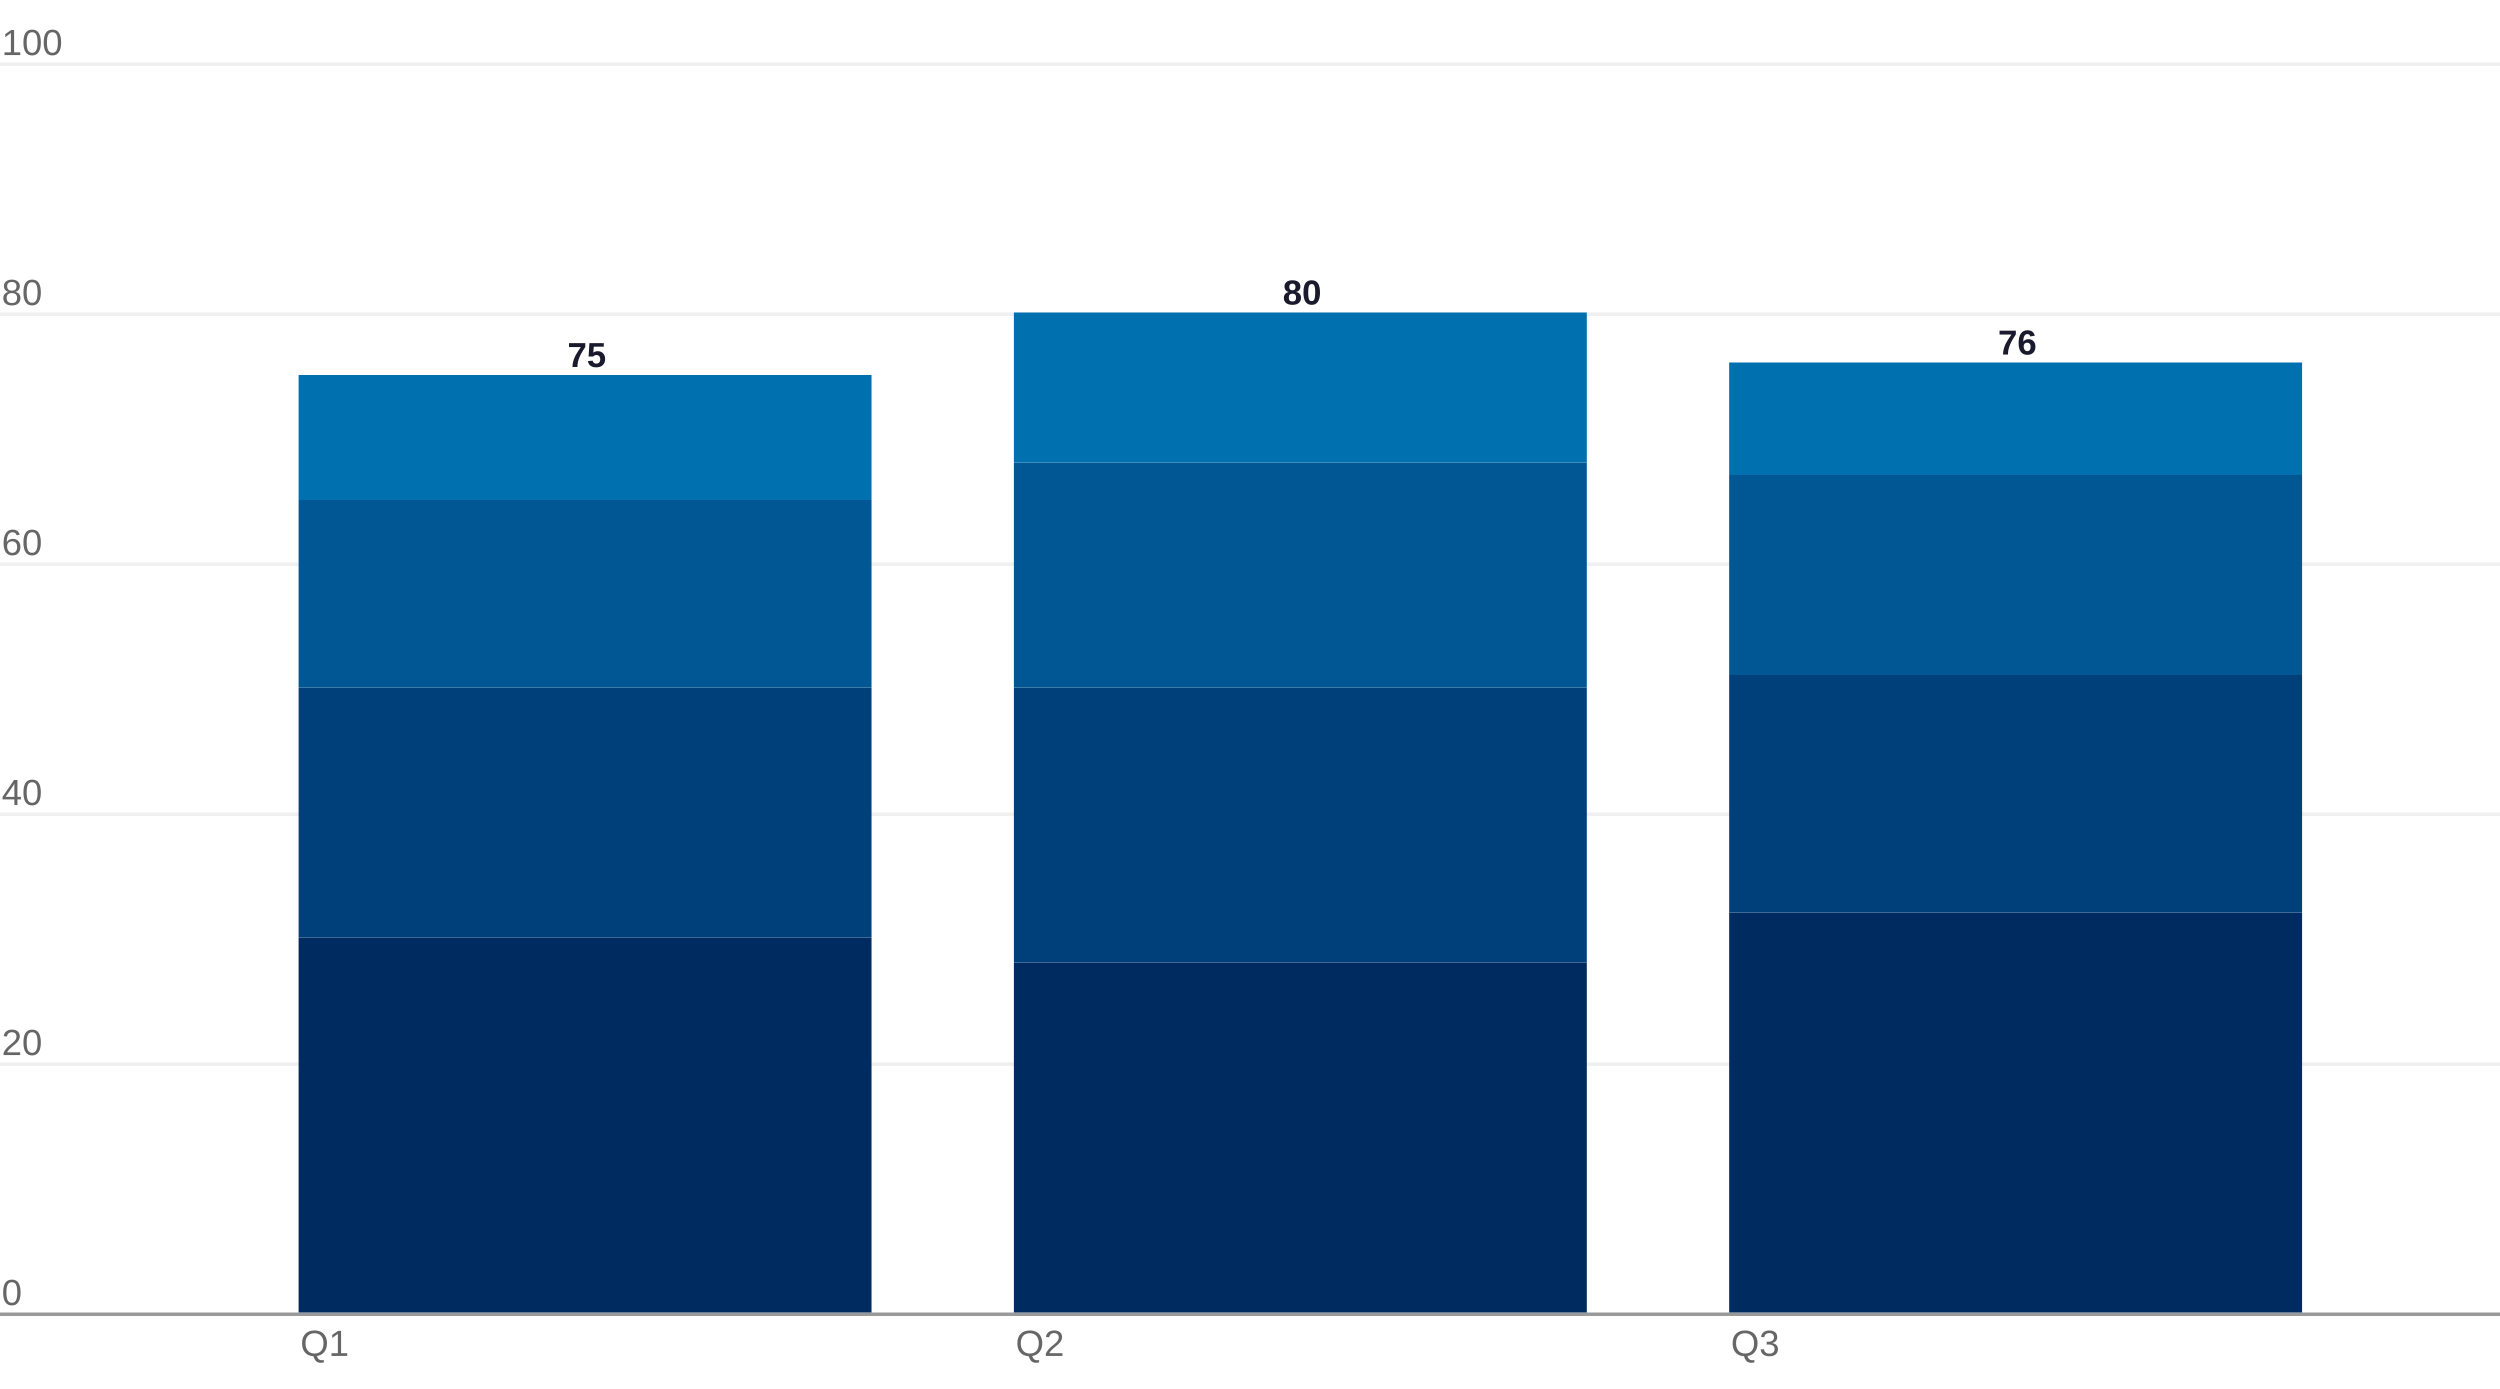
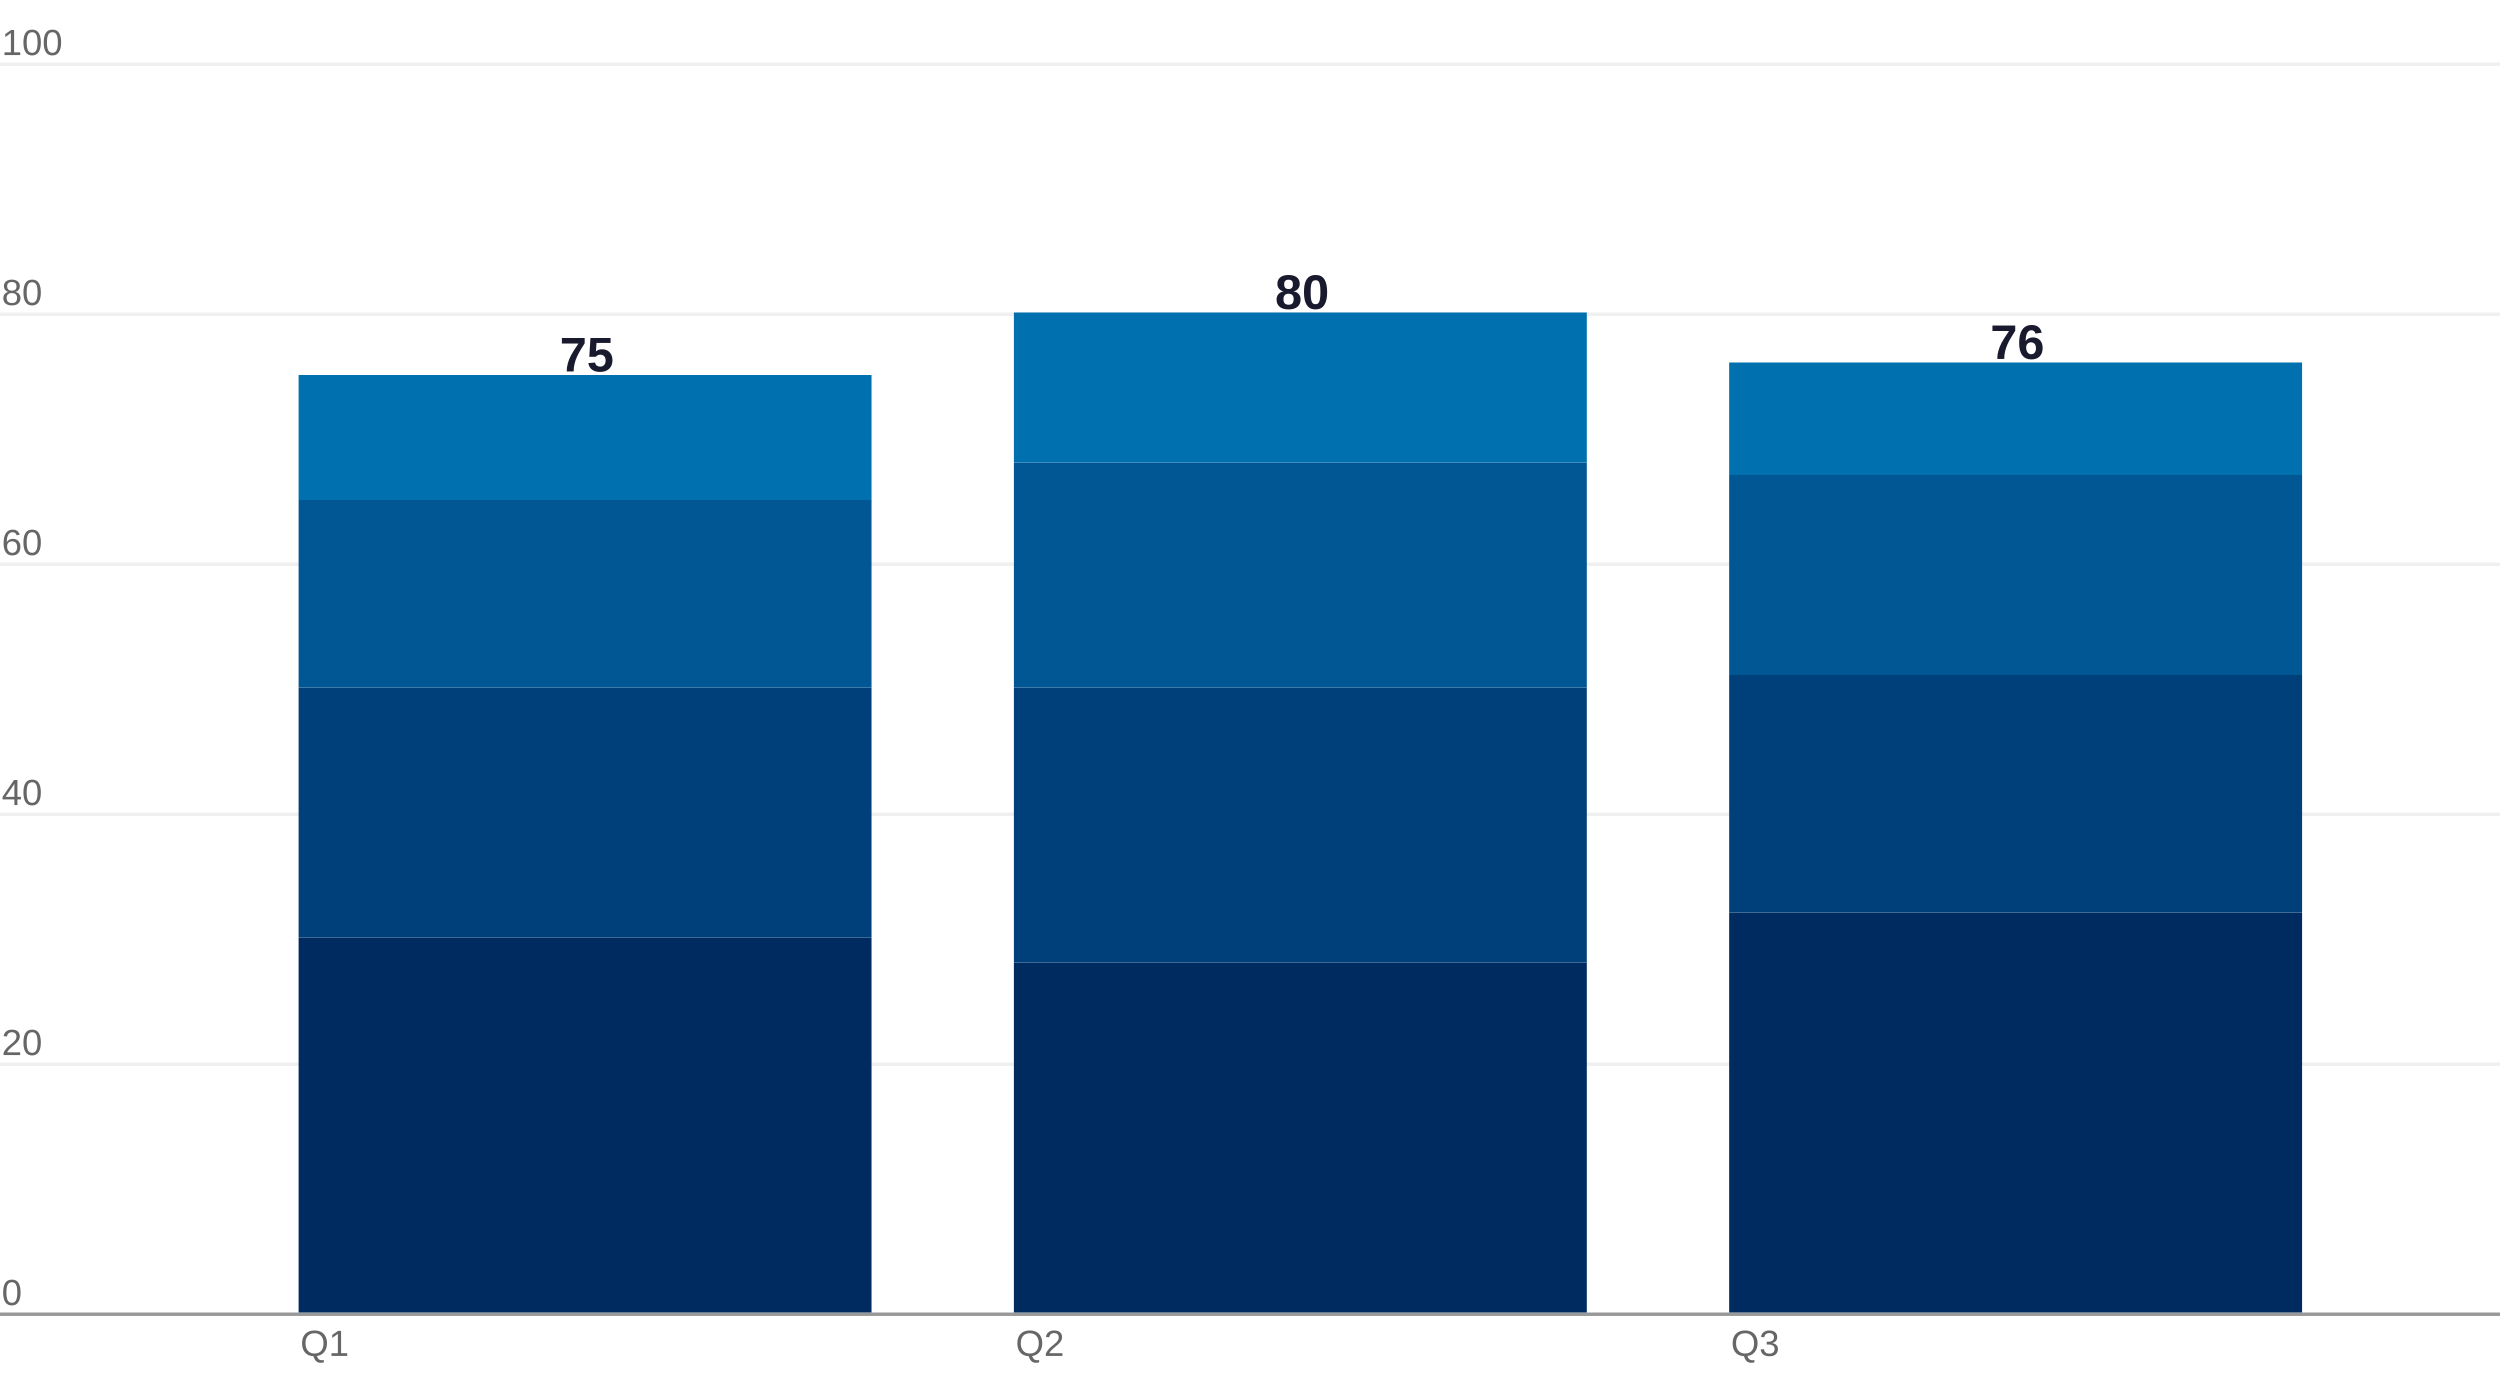
<svg class="tblchart" fill="currentColor" font-family="system-ui, sans-serif" font-size="10" text-anchor="middle" width="720" height="400" viewBox="0 0 720 400" style="background: transparent; color: rgb(74, 74, 74); font-family: Figtree, &quot;Source Sans 3&quot;, system-ui, -apple-system, &quot;Segoe UI&quot;, Arial, sans-serif; font-size: 10.5px; overflow: visible;" data-margin-left="44" data-margin-right="16" data-margin-top="18" data-margin-bottom="22">
  <style>:where(.tblchart) {
  --plot-background: white;
  display: block;
  height: auto;
  height: intrinsic;
  max-width: 100%;
}
:where(.tblchart text),
:where(.tblchart tspan) {
  white-space: pre;
}</style>
  <g aria-label="rule" stroke="#F0F0F0" transform="translate(0,0.5)">
    <line x1="0" x2="720" y1="306" y2="306" />
    <line x1="0" x2="720" y1="234" y2="234" />
    <line x1="0" x2="720" y1="162" y2="162" />
    <line x1="0" x2="720" y1="90" y2="90" />
    <line x1="0" x2="720" y1="18" y2="18" />
  </g>
  <g aria-label="text" class="tbl-y-tick-label" fill="#666666" text-anchor="start" font-size="10.5" font-weight="500" transform="translate(-43.5,-5.5)">
    <text y="0.32em" transform="translate(44,378)">0</text>
    <text y="0.32em" transform="translate(44,306)">20</text>
    <text y="0.32em" transform="translate(44,234)">40</text>
    <text y="0.32em" transform="translate(44,162)">60</text>
    <text y="0.32em" transform="translate(44,90)">80</text>
    <text y="0.32em" transform="translate(44,18)">100</text>
  </g>
  <g aria-label="text" fill="#666666" text-anchor="start" font-size="10.5" font-weight="500" transform="translate(0.5,12.5)">
    <text transform="translate(86,378)">Q1</text>
    <text transform="translate(292,378)">Q2</text>
    <text transform="translate(498,378)">Q3</text>
  </g>
  <g aria-label="rule" stroke="#999999" transform="translate(0,0.5)">
    <line x1="0" x2="720" y1="378" y2="378" />
  </g>
  <g aria-label="bar">
    <rect x="86" width="165" y="270" height="108" fill="#002B61" data-series="Tier A" />
    <rect x="86" width="165" y="198" height="72" fill="#00407A" data-series="Tier B" />
    <rect x="86" width="165" y="144" height="54" fill="#005794" data-series="Tier C" />
    <rect x="86" width="165" y="108" height="36" fill="#0070AF" data-series="Tier D" />
    <rect x="292" width="165" y="277.2" height="100.8" fill="#002B61" data-series="Tier A" />
    <rect x="292" width="165" y="198" height="79.2" fill="#00407A" data-series="Tier B" />
    <rect x="292" width="165" y="133.2" height="64.8" fill="#005794" data-series="Tier C" />
    <rect x="292" width="165" y="90" height="43.2" fill="#0070AF" data-series="Tier D" />
    <rect x="498" width="165" y="262.8" height="115.2" fill="#002B61" data-series="Tier A" />
    <rect x="498" width="165" y="194.4" height="68.4" fill="#00407A" data-series="Tier B" />
    <rect x="498" width="165" y="136.8" height="57.6" fill="#005794" data-series="Tier C" />
    <rect x="498" width="165" y="104.4" height="32.4" fill="#0070AF" data-series="Tier D" />
  </g>
-   <g aria-label="text" fill="#1A1A2E" font-size="10" font-weight="700" transform="translate(83,-5.5)">
+   <g aria-label="text" fill="#1A1A2E" font-size="14" font-weight="700" transform="translate(83,-5.5)">
    <text y="0.32em" transform="translate(86,108)">75</text>
    <text y="0.32em" transform="translate(292,90)">80</text>
    <text y="0.32em" transform="translate(498,104.4)">76</text>
  </g>
</svg>
